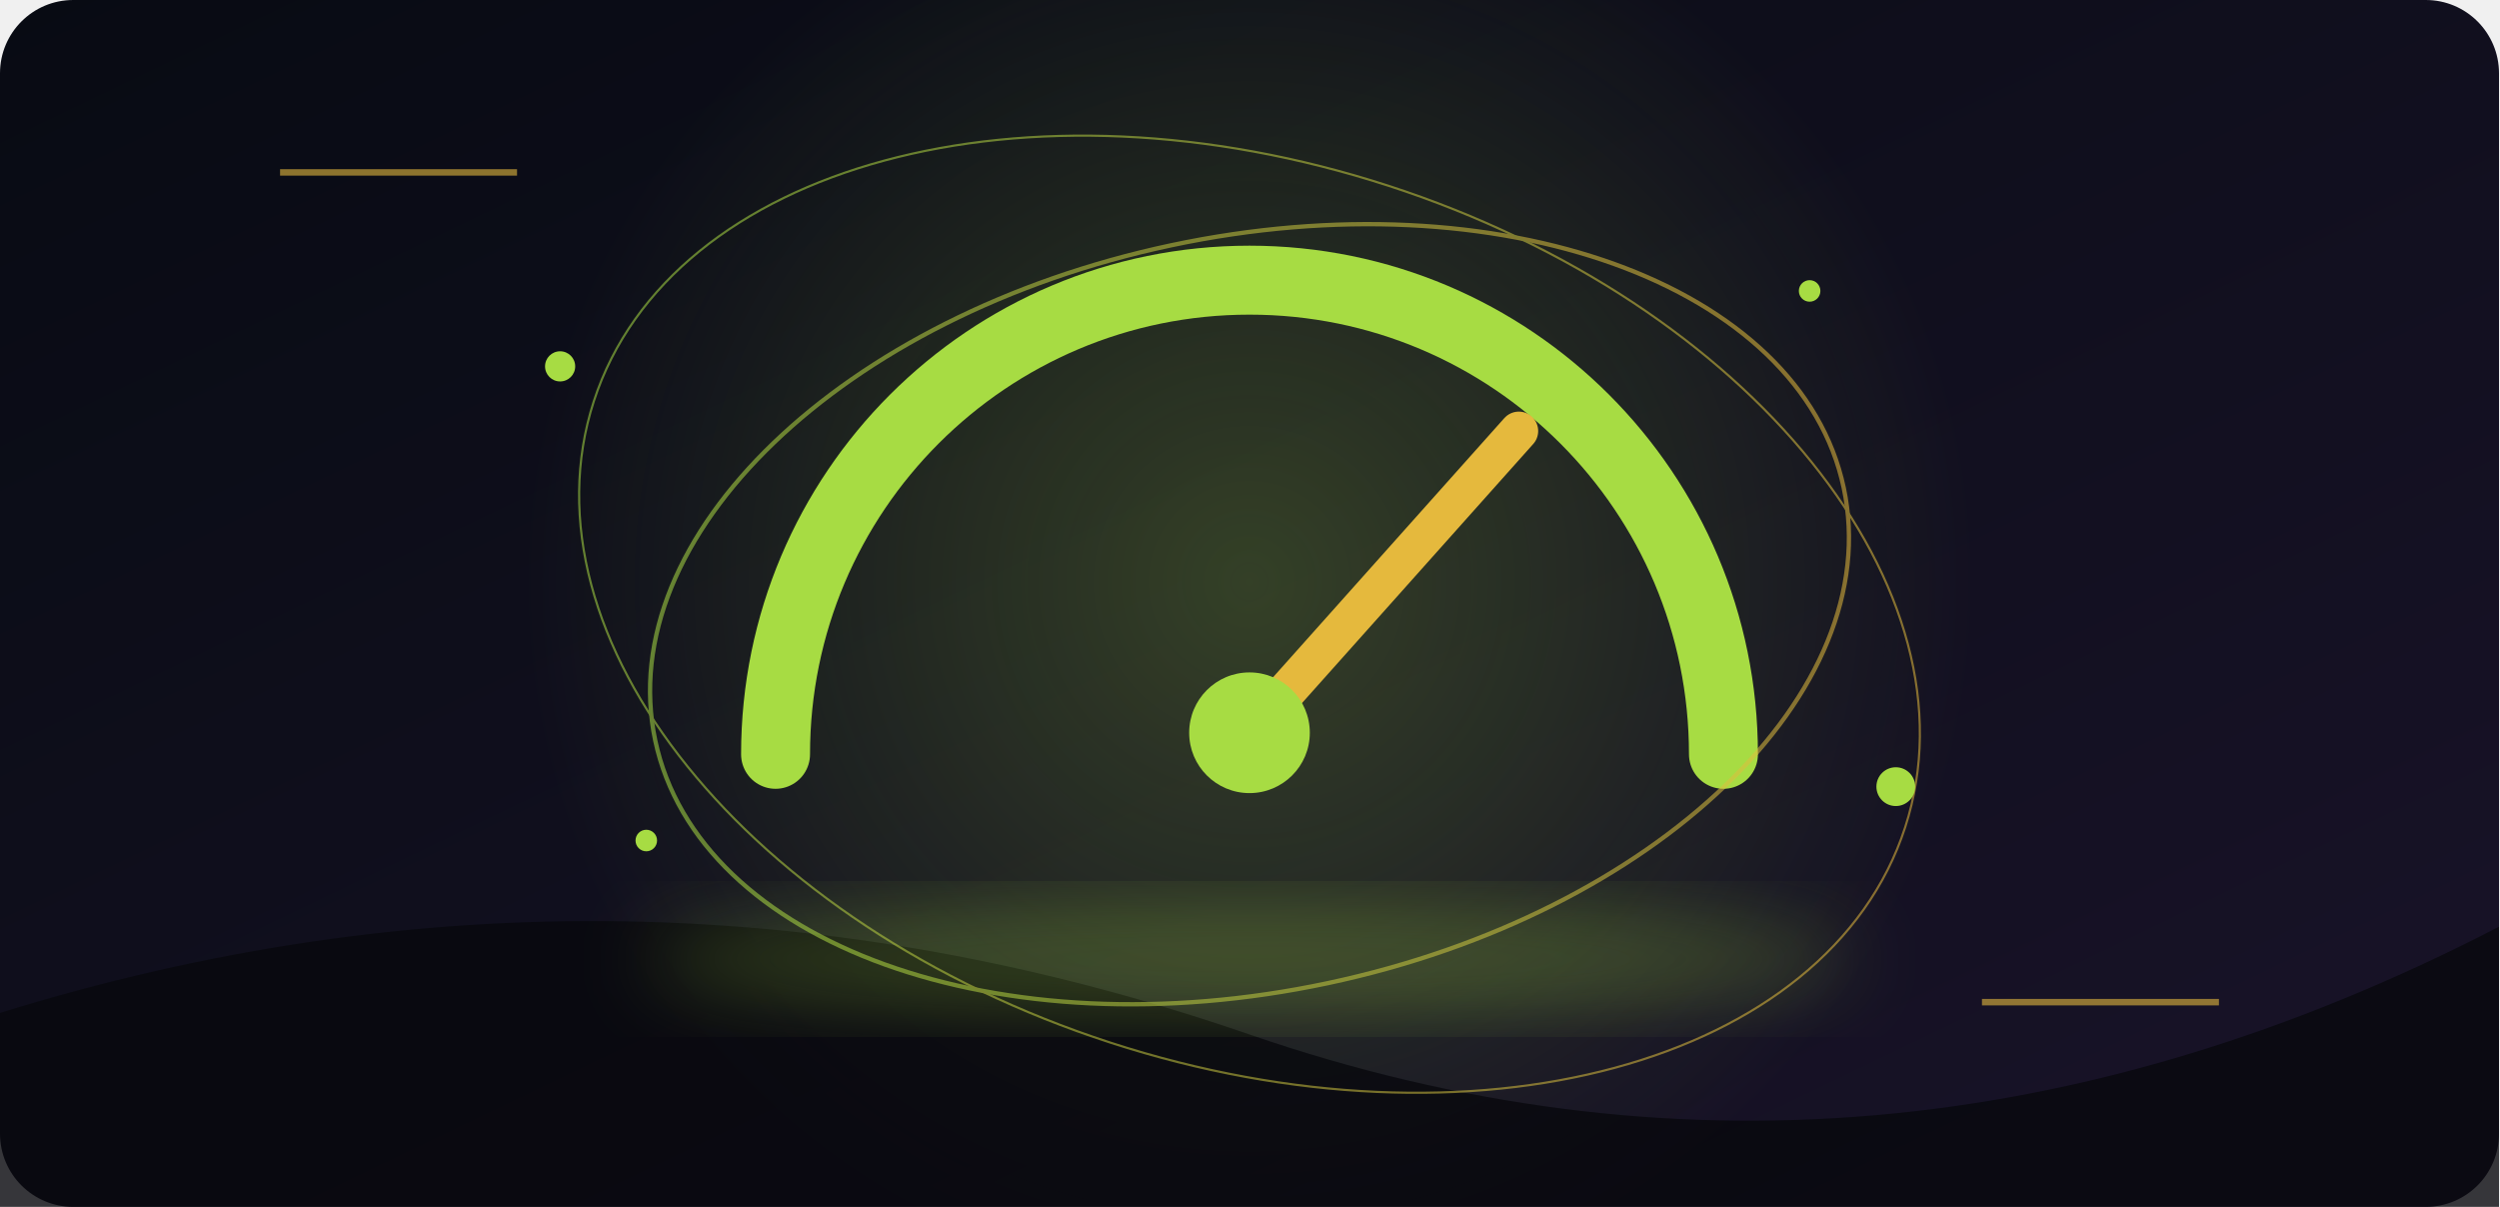
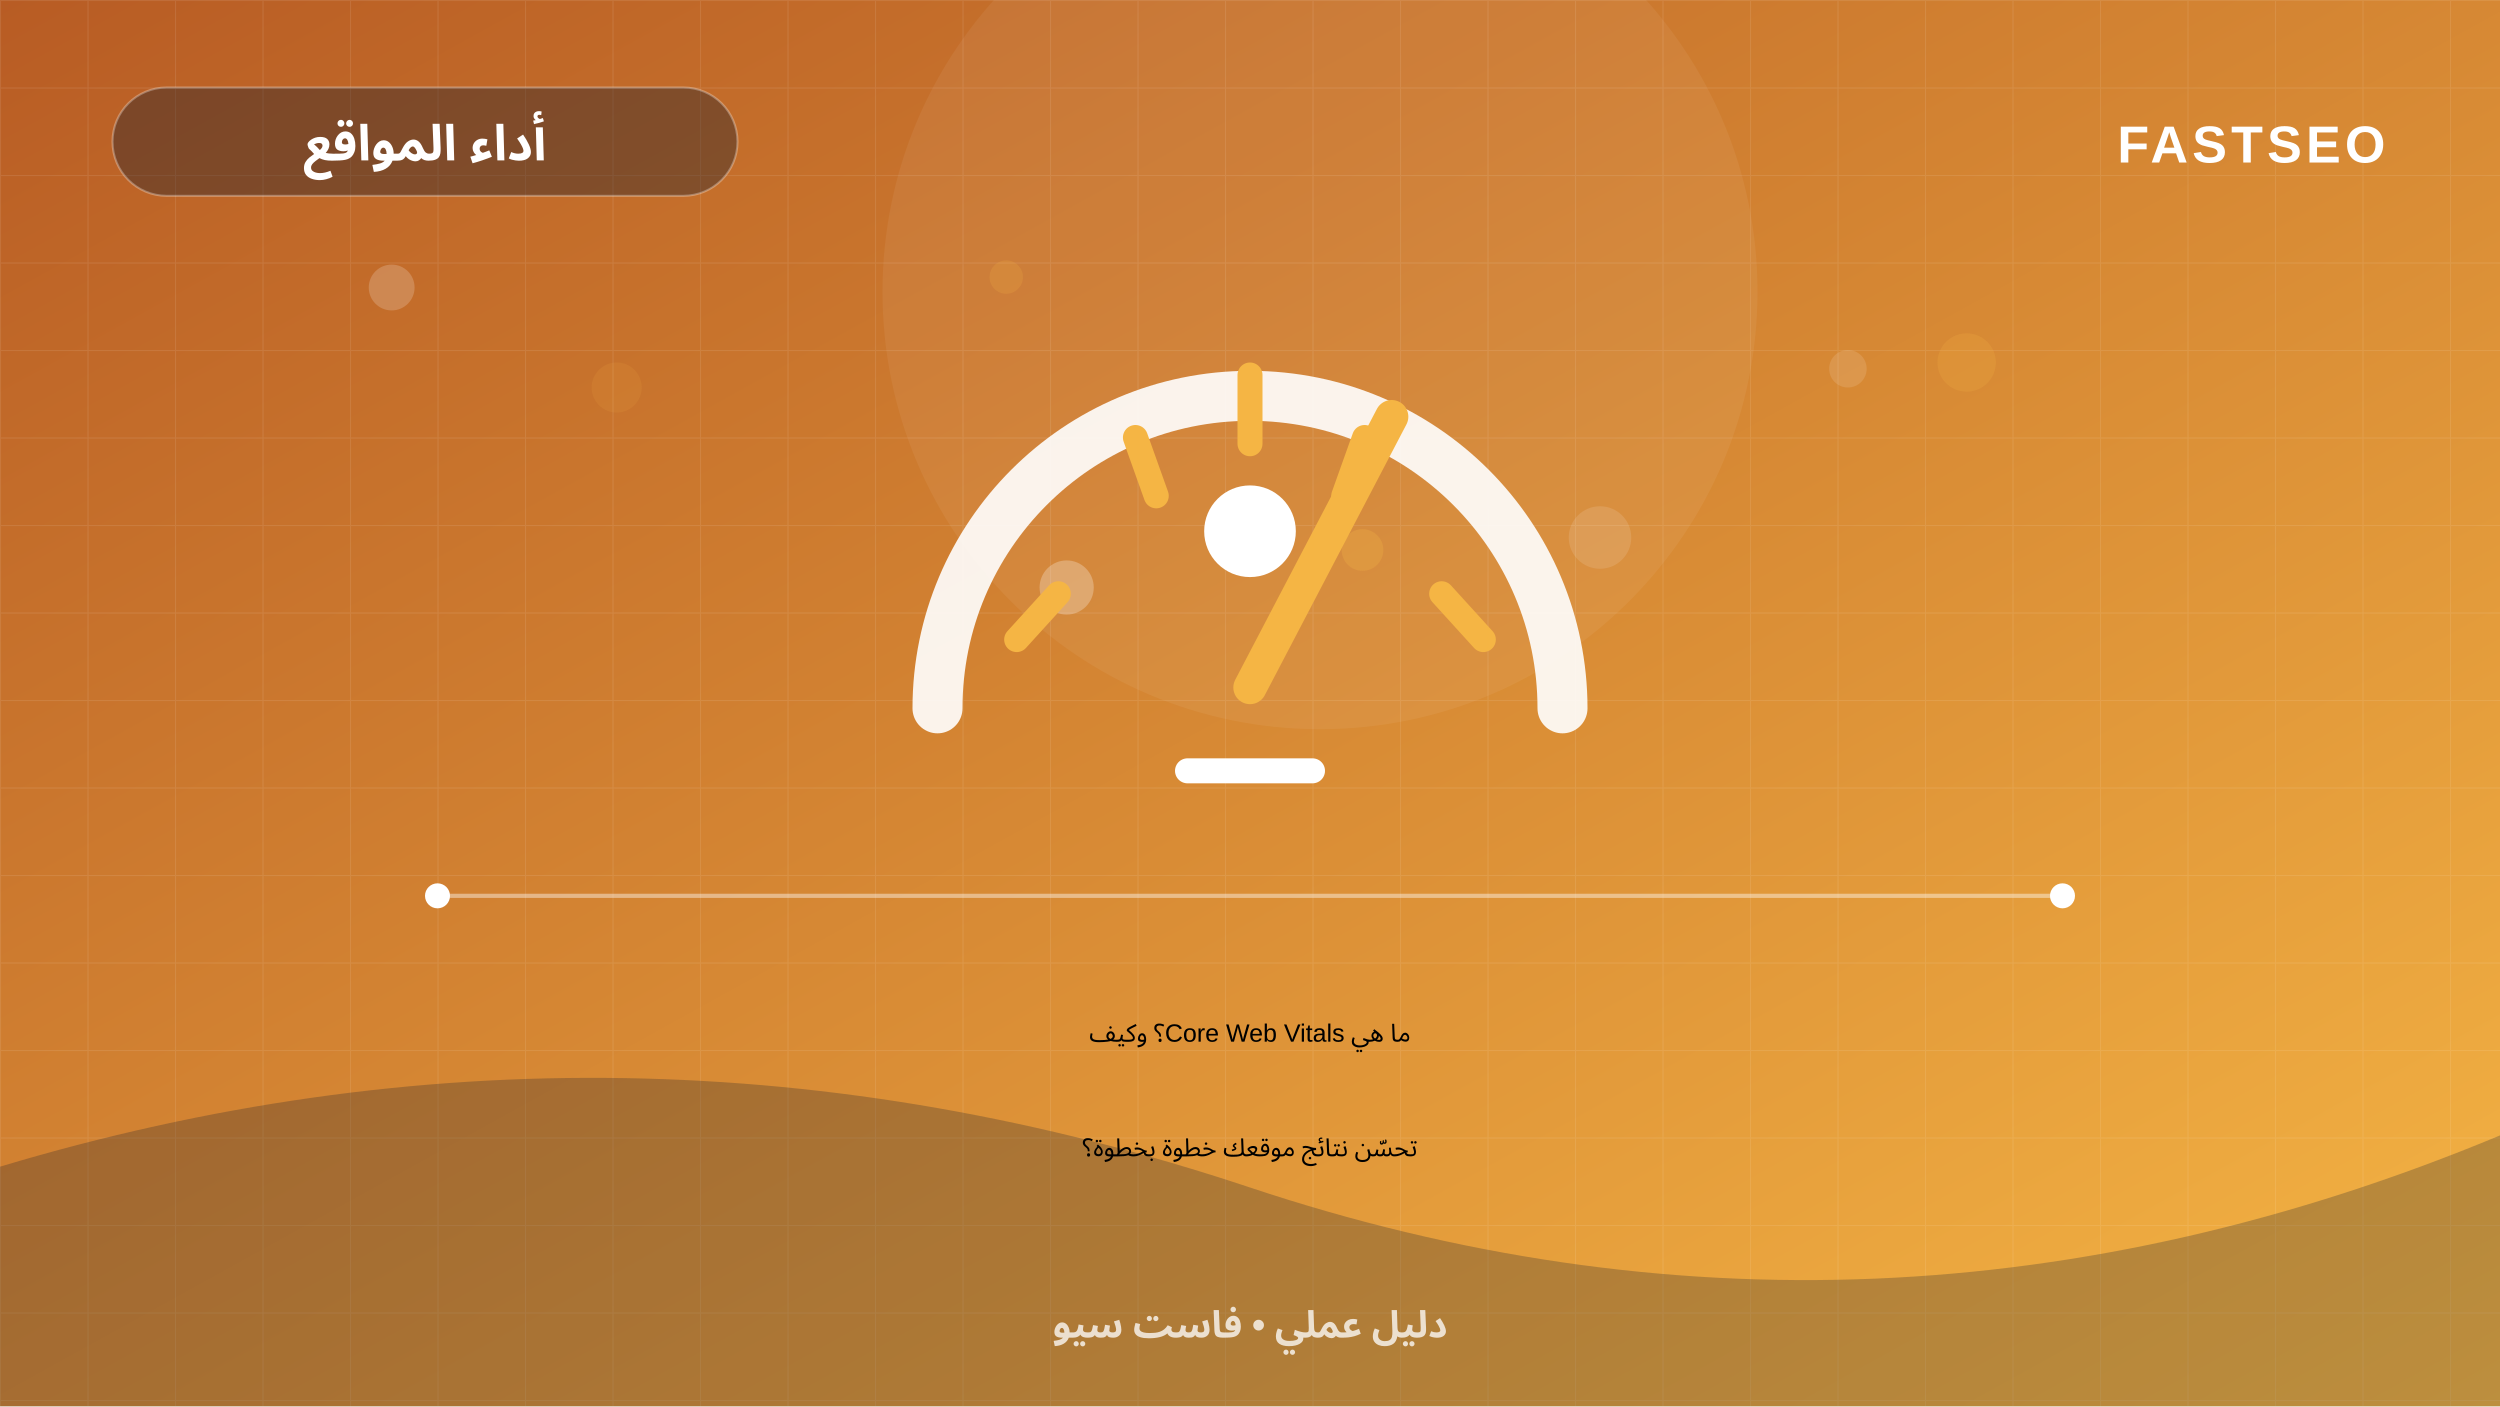
- <svg xmlns="http://www.w3.org/2000/svg" viewBox="0 0 1160 560" role="img" aria-label="ما هي Core Web Vitals؟ وكيف تحسّن نتائج موقعك خطوة بخطوة؟">
+ <svg xmlns="http://www.w3.org/2000/svg" width="1200" height="675" viewBox="0 0 1200 675" role="img" aria-labelledby="title desc">
  <defs>
-     <linearGradient id="bg" x2="1" y2="1">
-       <stop stop-color="#080b13" />
-       <stop offset="1" stop-color="#191329" />
+     <linearGradient id="bg" x1="0" y1="0" x2="1" y2="1">
+       <stop offset="0" stop-color="#B85C24" />
+       <stop offset="1" stop-color="#F5B544" />
    </linearGradient>
-     <linearGradient id="glow">
-       <stop stop-color="#a7dc43" />
-       <stop offset="1" stop-color="#e5b93d" />
-     </linearGradient>
-     <radialGradient id="light">
-       <stop stop-color="#a7dc43" stop-opacity=".24" />
-       <stop offset="1" stop-color="#a7dc43" stop-opacity="0" />
+     <radialGradient id="orb">
+       <stop stop-color="#fff" stop-opacity=".5" />
+       <stop offset="1" stop-color="#fff" stop-opacity="0" />
    </radialGradient>
-     <filter id="shadow">
-       <feGaussianBlur stdDeviation="18" />
-     </filter>
+     <pattern id="grid" width="42" height="42" patternUnits="userSpaceOnUse">
+       <path d="M42 0H0V42" fill="none" stroke="#fff" stroke-opacity=".09" stroke-width="1" />
+     </pattern>
  </defs>
-   <rect width="1160" height="560" rx="34" fill="url(#bg)" />
-   <circle cx="580" cy="270" r="340" fill="url(#light)" />
-   <path d="M0 470 Q290 380 580 480T1160 430V560H0Z" fill="#07080d" opacity=".8" />
-   <ellipse cx="580" cy="445" rx="280" ry="30" fill="#a7dc43" opacity=".22" filter="url(#shadow)" />
-   <path d="M360 350a220 220 0 0 1 440 0" fill="none" stroke="#a7dc43" stroke-width="32" stroke-linecap="round" />
-   <path d="m580 340 125-140" stroke="#e5b93d" stroke-width="18" stroke-linecap="round" />
-   <circle cx="580" cy="340" r="28" fill="#a7dc43" />
-   <g fill="none" stroke="url(#glow)" opacity=".55">
-     <ellipse cx="580" cy="285" rx="282" ry="175" stroke-width="2" transform="rotate(-12 580 285)" />
-     <ellipse cx="580" cy="285" rx="320" ry="209" stroke-width="1" transform="rotate(18 580 285)" />
+   <rect width="1200" height="675" fill="url(#bg)" />
+   <rect width="1200" height="675" fill="url(#grid)" />
+   <path d="M0 560Q300 470 600 570T1200 545V675H0Z" fill="#07152B" opacity=".24" />
+   <circle cx="633.6" cy="140" r="210" fill="#fff" opacity=".055" />
+   <circle cx="768" cy="258" r="15" fill="#fff" opacity="0.12" />
+   <circle cx="944" cy="174" r="14" fill="#F5B544" opacity="0.19" />
+   <circle cx="512" cy="282" r="13" fill="#fff" opacity="0.26" />
+   <circle cx="296" cy="186" r="12" fill="#F5B544" opacity="0.12" />
+   <circle cx="188" cy="138" r="11" fill="#fff" opacity="0.19" />
+   <circle cx="654" cy="264" r="10" fill="#F5B544" opacity="0.26" />
+   <circle cx="887" cy="177" r="9" fill="#fff" opacity="0.12" />
+   <circle cx="483" cy="133" r="8" fill="#F5B544" opacity="0.19" />
+   <g font-family="Noto Sans Arabic,Tahoma,Arial,sans-serif">
+     <rect x="54" y="42" width="300" height="52" rx="26" fill="#07152B" fill-opacity=".35" stroke="#fff" stroke-opacity=".3" />
+     <text x="204" y="77" text-anchor="middle" fill="#fff" font-size="24" font-weight="800" direction="rtl">أداء المواقع</text>
+     <text x="1145" y="78" text-anchor="end" fill="#fff" font-size="25" font-weight="900" letter-spacing="2">FASTSEO</text>
+     <g transform="translate(600 255)">
+       <path d="M-150 85A150 150 0 0 1 150 85" fill="none" stroke="#fff" stroke-width="24" stroke-linecap="round" stroke-opacity=".9" />
+       <path d="M-112 52L-92 30 M-55 -45L-45 -17 M0 -75V-42 M55 -45L45 -17 M112 52L92 30" stroke="#F5B544" stroke-width="12" stroke-linecap="round" />
+       <path d="M0 75L68 -55" stroke="#F5B544" stroke-width="16" stroke-linecap="round" />
+       <circle r="22" fill="#fff" />
+       <path d="M-30 115H30" stroke="#fff" stroke-width="12" stroke-linecap="round" />
+     </g>
+     <path d="M210 430H990" stroke="#fff" stroke-opacity=".42" stroke-width="2" />
+     <circle cx="210" cy="430" r="6" fill="#fff" />
+     <circle cx="990" cy="430" r="6" fill="#fff" />
+     <text x="600" y="500" text-anchor="middle" direction="rtl" unicode-bidi="plaintext" class="headline">ما هي Core Web Vitals؟ وكيف</text>
+     <text x="600" y="555" text-anchor="middle" direction="rtl" unicode-bidi="plaintext" class="headline">تحسّن نتائج موقعك خطوة بخطوة؟</text>
+     <text x="600" y="642" text-anchor="middle" fill="#fff" opacity=".76" font-size="18" font-weight="600" direction="rtl">دليل عملي • فاست سيو</text>
  </g>
-   <g fill="#a7dc43">
-     <circle cx="260" cy="170" r="7" />
-     <circle cx="880" cy="365" r="9" />
-     <circle cx="840" cy="135" r="5" />
-     <circle cx="300" cy="390" r="5" />
-   </g>
-   <path d="M130 80h110M920 465h110" stroke="#e5b93d" stroke-width="3" opacity=".6" />
</svg>
